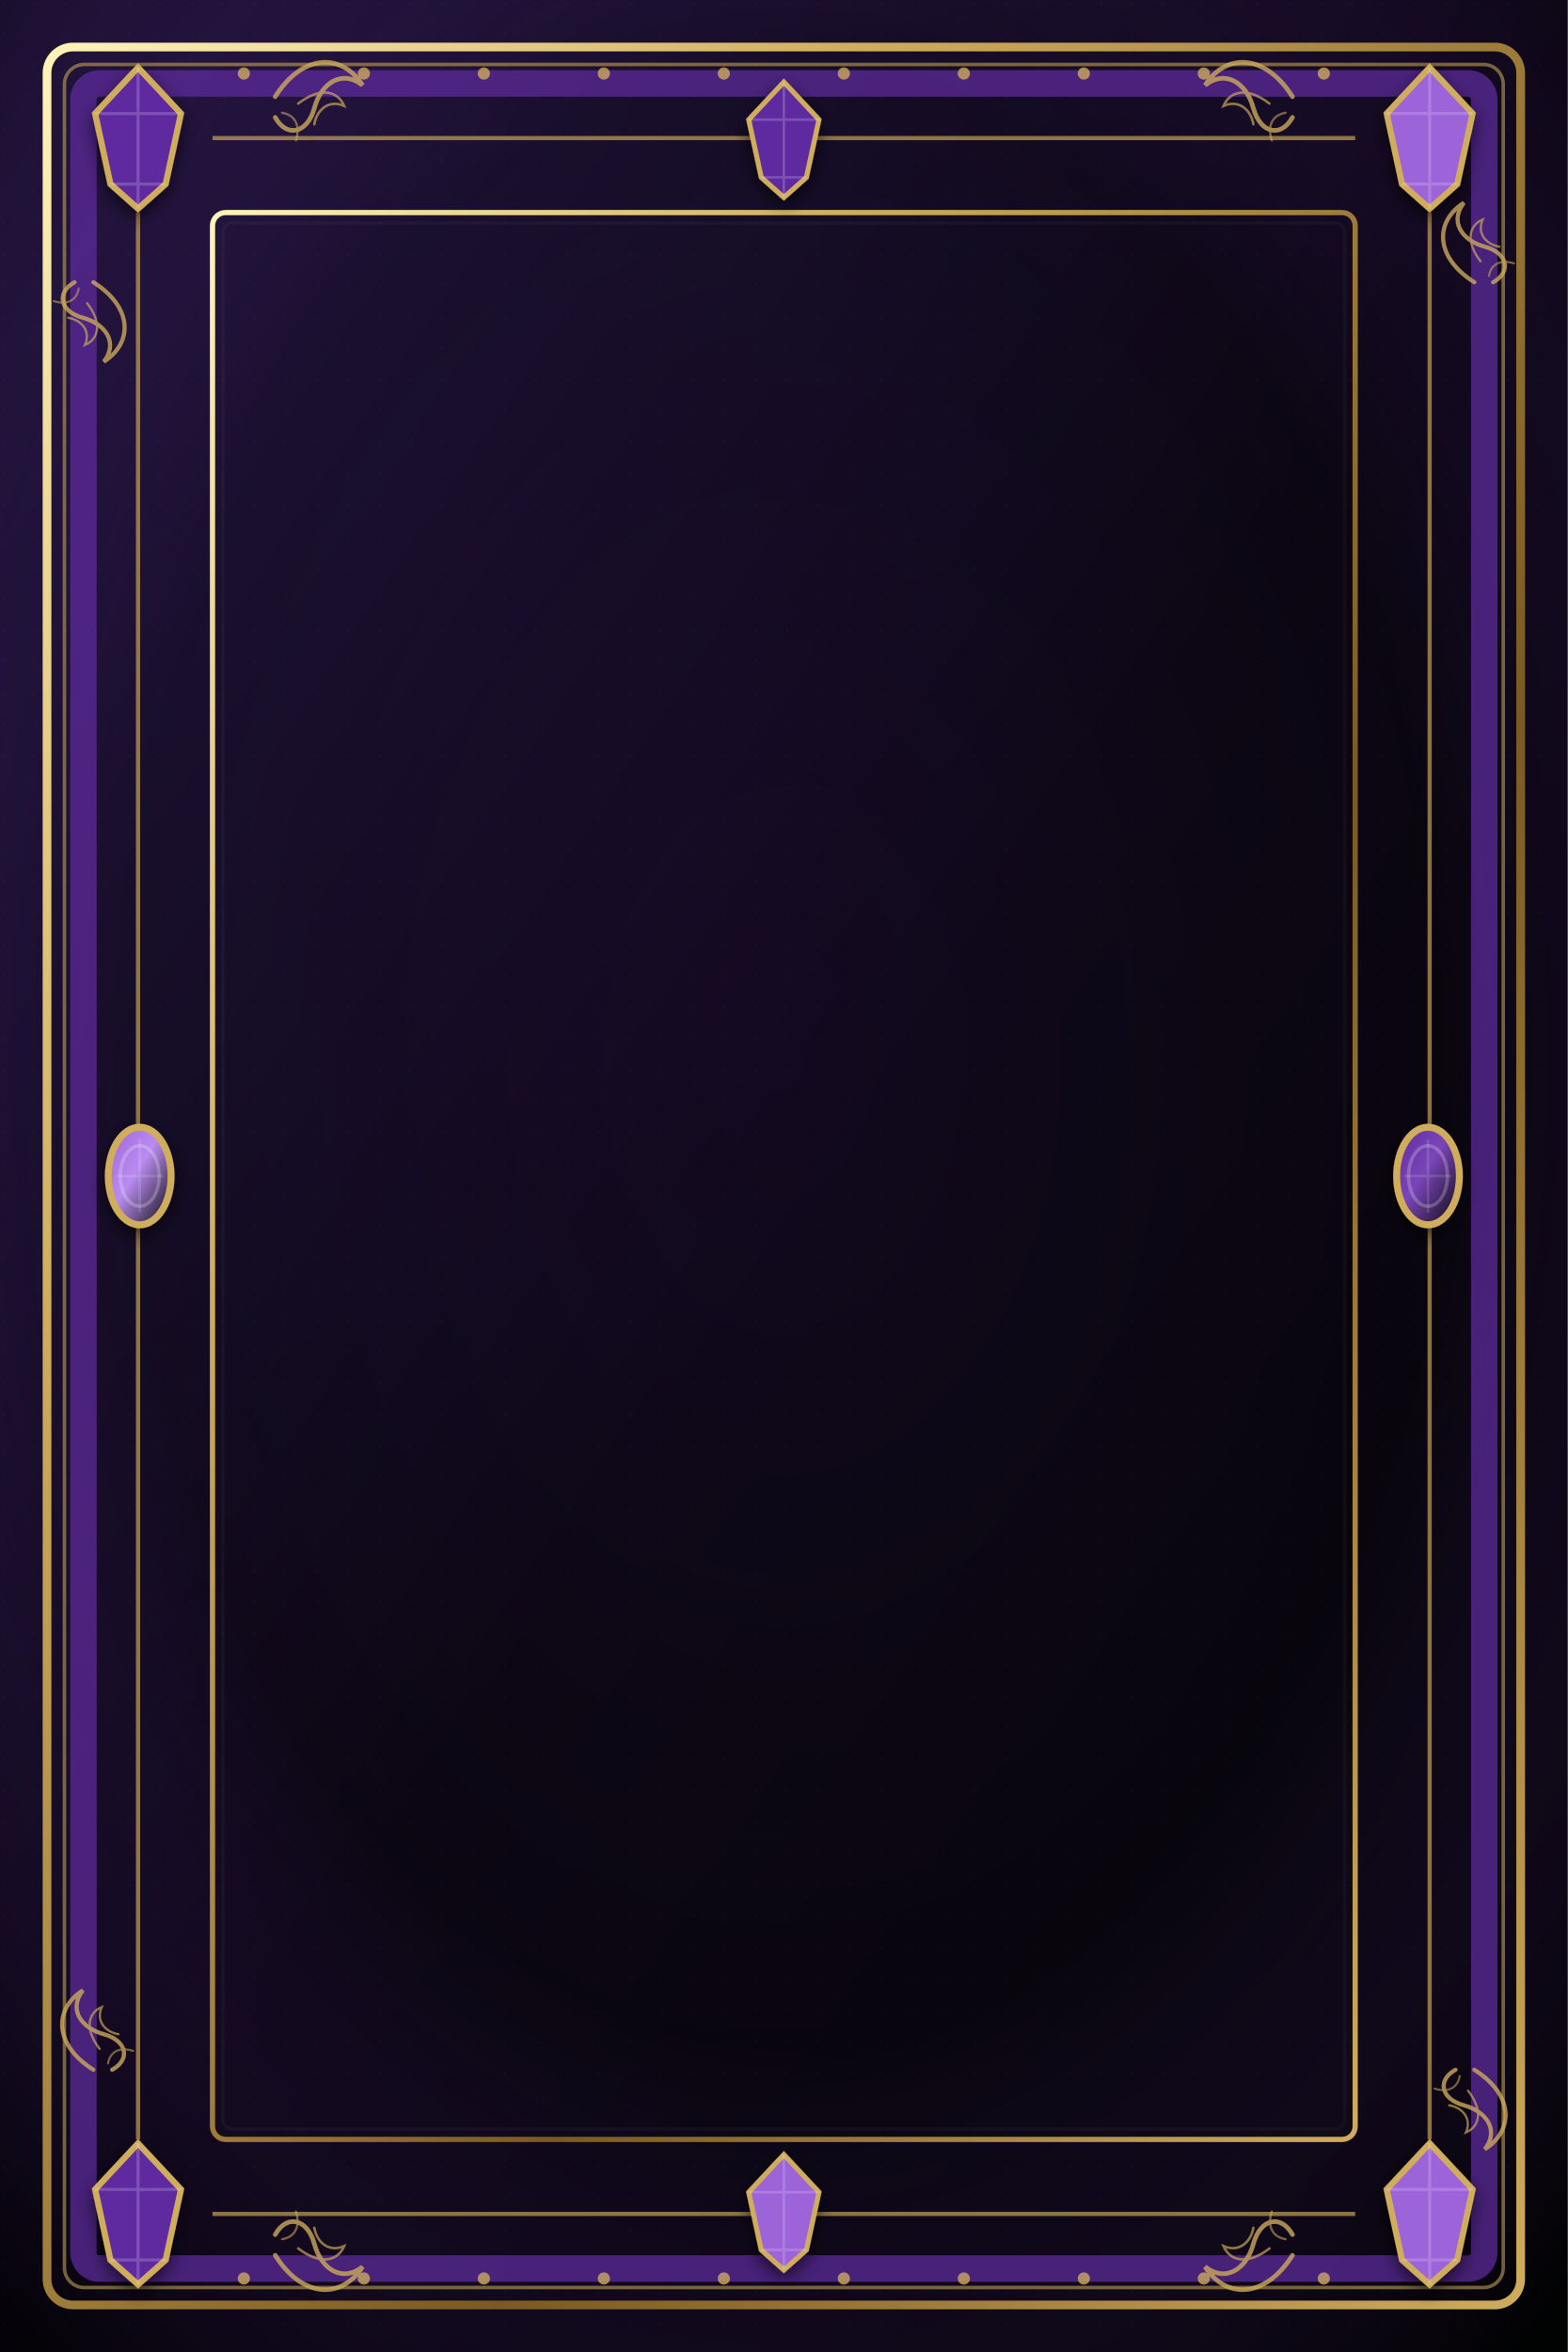
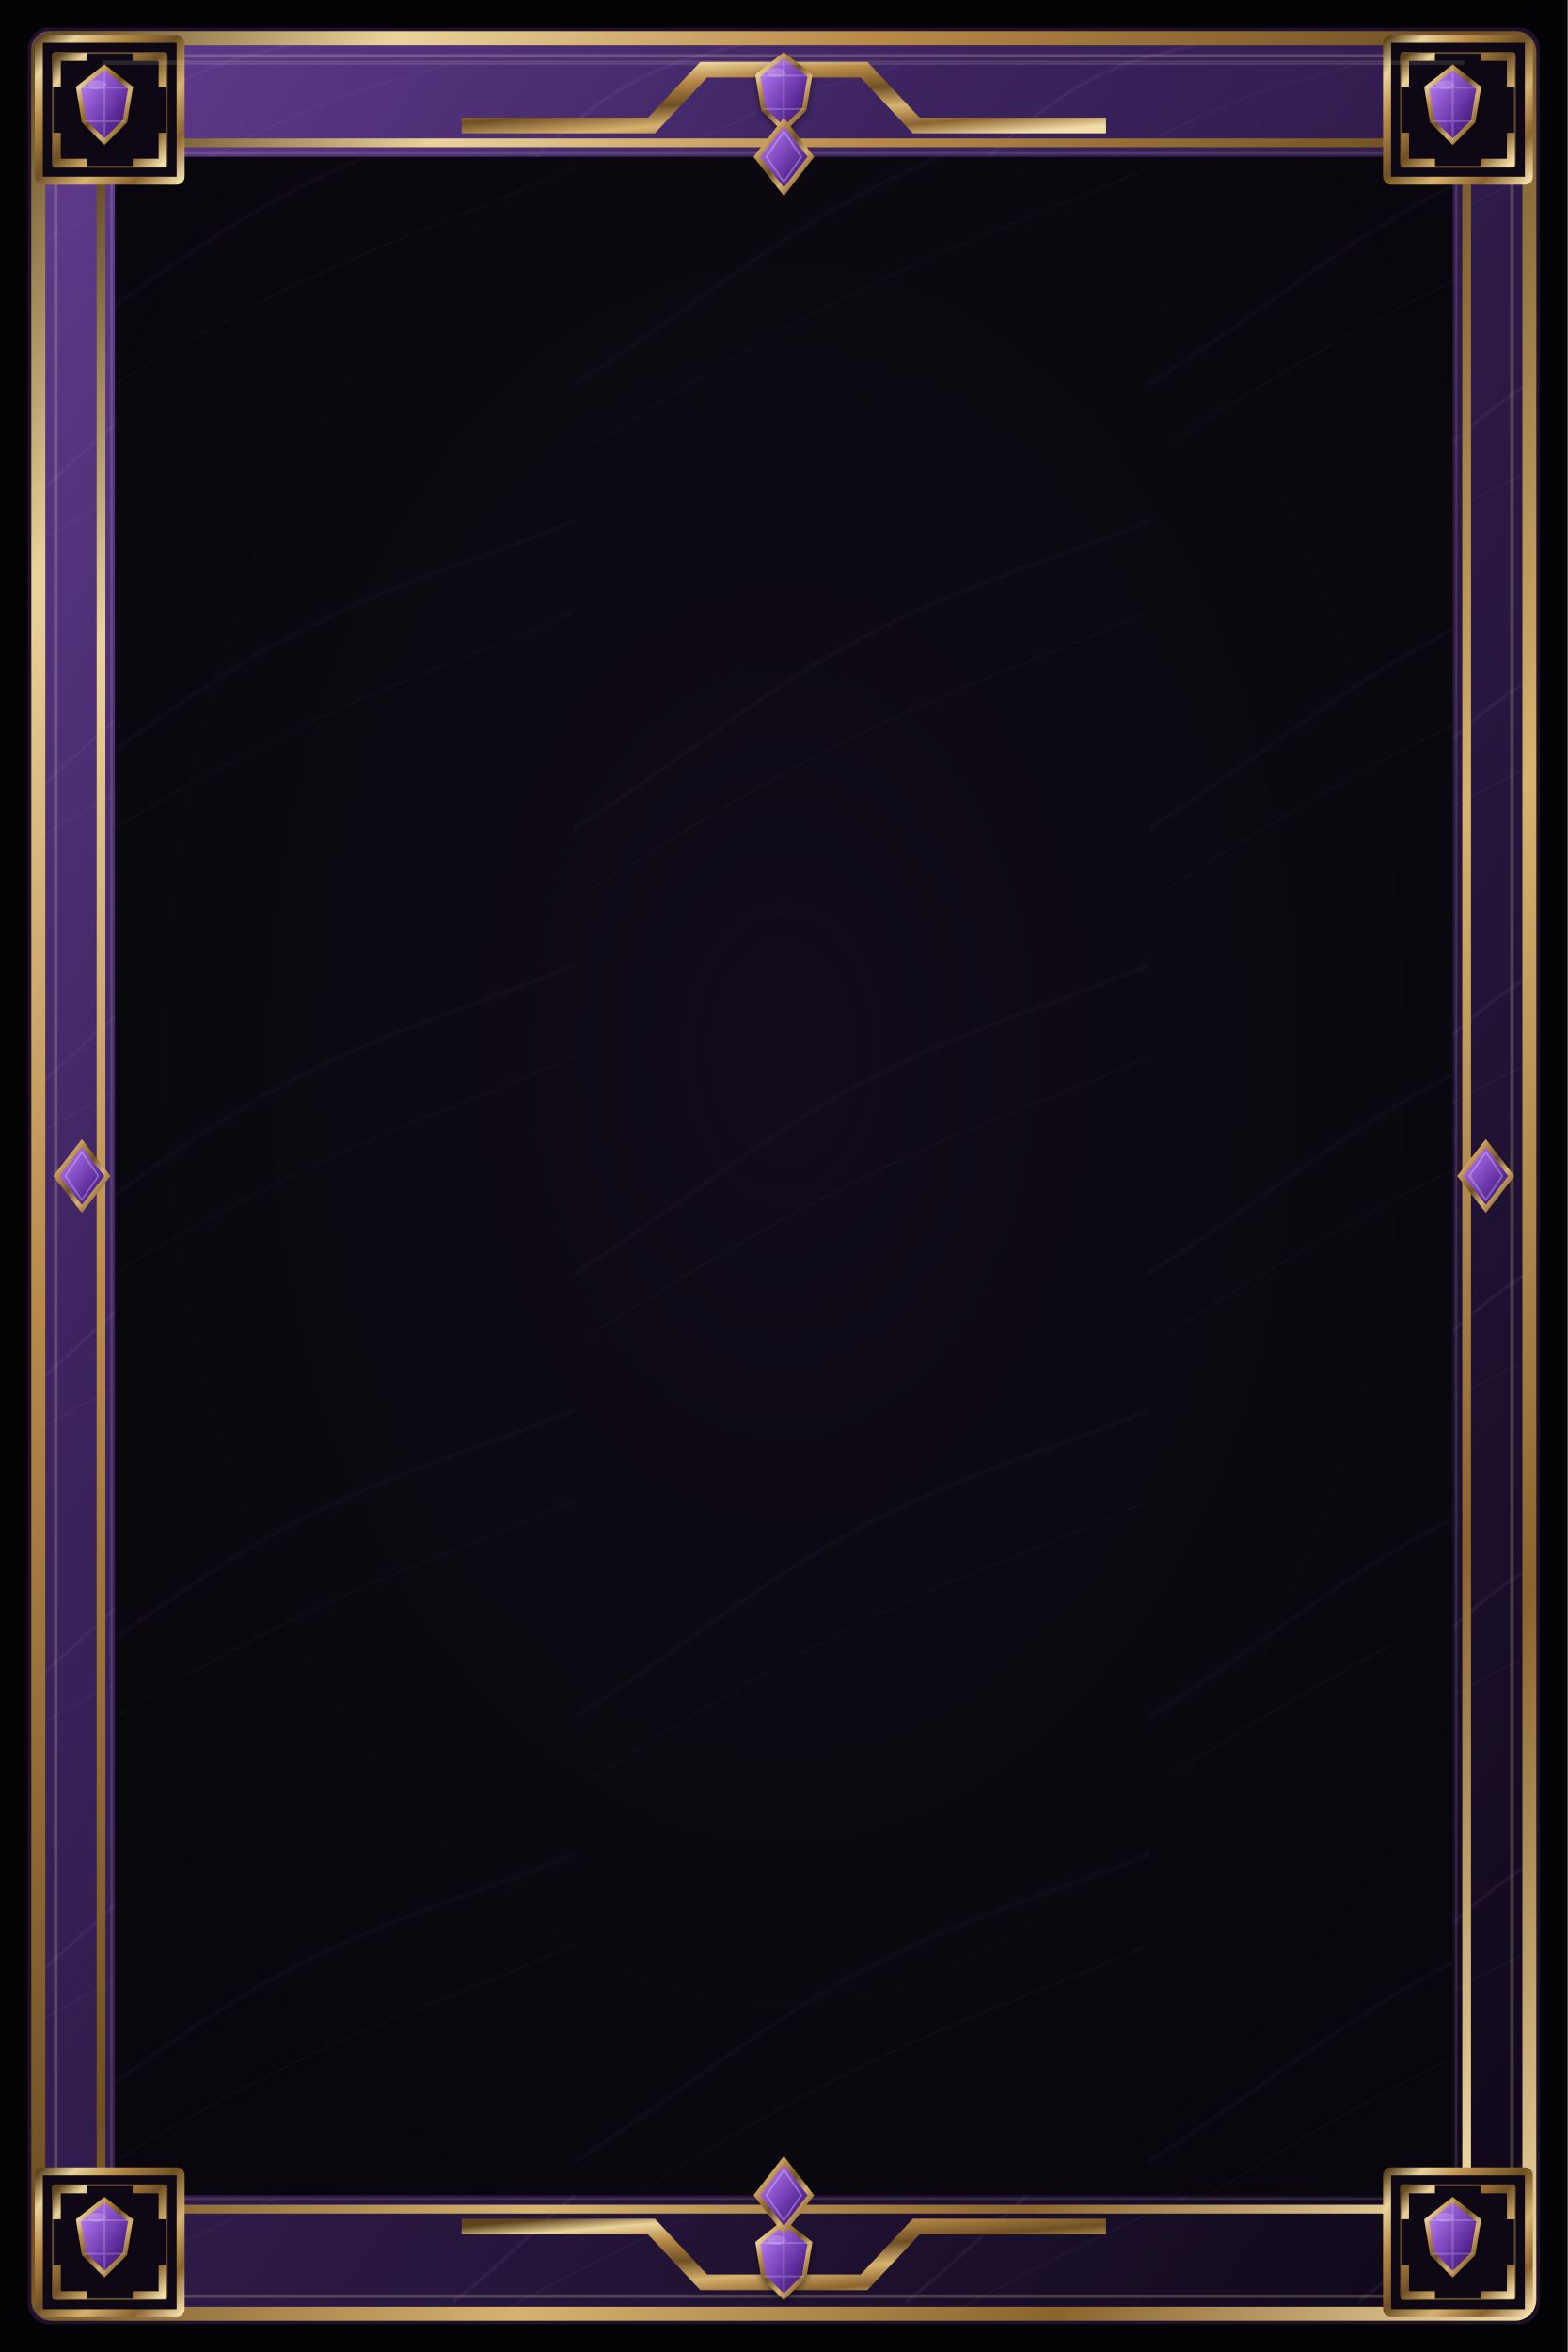
<svg xmlns="http://www.w3.org/2000/svg" width="900" height="1350" viewBox="0 0 900 1350">
  <defs>
-     <linearGradient id="bg" x1="0" y1="0" x2="1" y2="1">
-       <stop offset="0" stop-color="#21143b" />
-       <stop offset=".52" stop-color="#09050f" />
-       <stop offset="1" stop-color="#020303" />
+     <linearGradient id="smokyGold" x1="0" y1="0" x2="1" y2="1">
+       <stop offset="0" stop-color="#5e451d" />
+       <stop offset=".12" stop-color="#ead39a" />
+       <stop offset=".28" stop-color="#b98a47" />
+       <stop offset=".48" stop-color="#6f5024" />
+       <stop offset=".66" stop-color="#d8b36f" />
+       <stop offset=".84" stop-color="#8b632e" />
+       <stop offset="1" stop-color="#f2dca7" />
    </linearGradient>
-     <linearGradient id="metal" x1="0" y1="0" x2="1" y2="1">
-       <stop offset="0" stop-color="#fff4b8" />
-       <stop offset=".28" stop-color="#d0ad5c" />
-       <stop offset=".65" stop-color="#7a5a22" />
-       <stop offset="1" stop-color="#d0ad5c" />
+     <linearGradient id="goldDark" x1="0" y1="0" x2="0" y2="1">
+       <stop offset="0" stop-color="#dac084" />
+       <stop offset=".45" stop-color="#8d662f" />
+       <stop offset="1" stop-color="#3b2a12" />
    </linearGradient>
-     <radialGradient id="halo" cx=".5" cy=".45" r=".72">
-       <stop offset="0" stop-color="#5f2c9f" stop-opacity=".10" />
-       <stop offset=".58" stop-color="#5f2c9f" stop-opacity=".025" />
-       <stop offset="1" stop-color="#000" stop-opacity=".48" />
+     <linearGradient id="plum" x1="0" y1="0" x2="1" y2="1">
+       <stop offset="0" stop-color="#633d8f" />
+       <stop offset=".30" stop-color="#3d2460" />
+       <stop offset=".68" stop-color="#241438" />
+       <stop offset="1" stop-color="#0d0715" />
+     </linearGradient>
+     <linearGradient id="amethyst" x1="0" y1="0" x2="1" y2="1">
+       <stop offset="0" stop-color="#c9a4ff" />
+       <stop offset=".28" stop-color="#9c63db" />
+       <stop offset=".66" stop-color="#5d2c9b" />
+       <stop offset="1" stop-color="#261043" />
+     </linearGradient>
+     <radialGradient id="centerGlow" cx=".5" cy=".44" r=".76">
+       <stop offset="0" stop-color="#55307f" stop-opacity=".13" />
+       <stop offset=".58" stop-color="#321d4c" stop-opacity=".035" />
+       <stop offset="1" stop-color="#000" stop-opacity="0" />
    </radialGradient>
-     <pattern id="grain" width="18" height="18" patternUnits="userSpaceOnUse">
-       <circle cx="2" cy="2" r=".7" fill="#fff" opacity=".022" />
-       <circle cx="13" cy="9" r=".55" fill="#fff" opacity=".015" />
+     <pattern id="centerStone" width="330" height="255" patternUnits="userSpaceOnUse">
+       <path d="M-50 250 C60 190 105 135 205 92 S330 58 470 -35" fill="none" stroke="#8962aa" stroke-opacity=".05" stroke-width="2.6" />
+       <path d="M-25 278 C65 220 135 175 235 135 S350 92 470 18" fill="none" stroke="#eadfff" stroke-opacity=".022" stroke-width="1.1" />
+     </pattern>
+     <pattern id="edgeStone" width="260" height="170" patternUnits="userSpaceOnUse">
+       <path d="M-20 145 C40 108 70 52 138 33 S215 20 280 -16" fill="none" stroke="#b28ae0" stroke-opacity=".10" stroke-width="2" />
+       <path d="M-20 165 C46 125 91 103 160 71 S222 53 290 24" fill="none" stroke="#f0e7ff" stroke-opacity=".04" stroke-width="1" />
    </pattern>
    <filter id="shadow" x="-25%" y="-25%" width="150%" height="150%">
-       <feDropShadow dx="0" dy="4" stdDeviation="5" flood-color="#000" flood-opacity=".62" />
+       <feDropShadow dx="0" dy="3" stdDeviation="4" flood-color="#000" flood-opacity=".5" />
    </filter>
-     <filter id="soft" x="-20%" y="-20%" width="140%" height="140%">
-       <feGaussianBlur stdDeviation="5" />
-     </filter>
+     <symbol id="crystal" viewBox="0 0 120 96">
+       <g filter="url(#shadow)">
+         <path d="M60 8 L88 30 L82 66 L60 88 L38 66 L32 30 Z" fill="url(#amethyst)" stroke="url(#smokyGold)" stroke-width="5" />
+         <path d="M60 8 V88 M32 30 H88 M38 66 H82" fill="none" stroke="#f4eaff" stroke-opacity=".22" stroke-width="2" />
+         <ellipse cx="52" cy="27" rx="10" ry="5" fill="#fff" opacity=".18" />
+       </g>
+     </symbol>
+     <symbol id="amethystGem" viewBox="0 0 72 86">
+       <path d="M36 3 L67 43 L36 83 L5 43 Z" fill="url(#amethyst)" stroke="url(#smokyGold)" stroke-width="6" />
+       <path d="M36 14 L56 43 L36 72 L16 43 Z" fill="none" stroke="#eadcff" stroke-opacity=".34" stroke-width="2" />
+     </symbol>
+     <symbol id="corner" viewBox="0 0 150 150">
+       <rect x="4" y="4" width="142" height="142" rx="4" fill="#0e0815" stroke="url(#smokyGold)" stroke-width="8" />
+       <rect x="18" y="18" width="114" height="114" rx="3" fill="none" stroke="#5d4929" stroke-width="2" />
+       <path d="M22 52 V22 H52 M128 52 V22 H98 M22 98 V128 H52 M128 98 V128 H98" fill="none" stroke="url(#smokyGold)" stroke-width="8" />
+     </symbol>
  </defs>
-   <rect width="900" height="1350" fill="url(#bg)" />
-   <rect width="900" height="1350" fill="url(#halo)" />
-   <rect width="900" height="1350" fill="url(#grain)" />
-   <rect x="27" y="27" width="846" height="1296" rx="14.85" fill="none" stroke="url(#metal)" stroke-width="5" />
-   <rect x="37" y="37" width="826" height="1276" rx="11.34" fill="none" stroke="#d0ad5c" stroke-opacity=".55" stroke-width="2" />
-   <rect x="47.9" y="47.9" width="804.2" height="1254.2" rx="9.18" fill="none" stroke="#5f2c9f" stroke-opacity=".72" stroke-width="15.2" />
-   <rect x="122" y="122" width="656" height="1106" rx="7.56" fill="none" stroke="url(#metal)" stroke-width="3" />
-   <g fill="#d0ad5c" opacity=".78">
-     <circle cx="140" cy="42.2" r="3.5" />
-     <circle cx="208.889" cy="42.2" r="3.5" />
-     <circle cx="277.778" cy="42.2" r="3.5" />
-     <circle cx="346.667" cy="42.2" r="3.5" />
-     <circle cx="415.556" cy="42.2" r="3.5" />
-     <circle cx="484.444" cy="42.2" r="3.5" />
-     <circle cx="553.333" cy="42.2" r="3.5" />
-     <circle cx="622.222" cy="42.2" r="3.5" />
-     <circle cx="691.111" cy="42.2" r="3.5" />
-     <circle cx="760" cy="42.2" r="3.5" />
-     <circle cx="140" cy="1307.8" r="3.5" />
-     <circle cx="208.889" cy="1307.8" r="3.5" />
-     <circle cx="277.778" cy="1307.8" r="3.5" />
-     <circle cx="346.667" cy="1307.8" r="3.5" />
-     <circle cx="415.556" cy="1307.8" r="3.5" />
-     <circle cx="484.444" cy="1307.8" r="3.5" />
-     <circle cx="553.333" cy="1307.8" r="3.5" />
-     <circle cx="622.222" cy="1307.8" r="3.5" />
-     <circle cx="691.111" cy="1307.8" r="3.5" />
-     <circle cx="760" cy="1307.8" r="3.5" />
+   <rect width="900" height="1350" fill="#030205" />
+   <rect x="18" y="18" width="864" height="1314" rx="10" fill="#100817" stroke="#1d1228" stroke-width="4" />
+   <rect x="18" y="18" width="864" height="1314" rx="10" fill="url(#plum)" />
+   <rect x="18" y="18" width="864" height="1314" rx="10" fill="url(#edgeStone)" opacity=".76" />
+   <rect x="66" y="90" width="768" height="1170" rx="3" fill="#09070d" />
+   <rect x="66" y="90" width="768" height="1170" rx="3" fill="url(#centerGlow)" />
+   <rect x="66" y="90" width="768" height="1170" rx="3" fill="url(#centerStone)" />
+   <rect x="22" y="22" width="856" height="1306" rx="8" fill="none" stroke="url(#smokyGold)" stroke-width="8" />
+   <rect x="32" y="32" width="836" height="1286" rx="6" fill="none" stroke="#f3e1b6" stroke-opacity=".22" stroke-width="2" />
+   <rect x="58" y="82" width="784" height="1186" rx="4" fill="none" stroke="url(#smokyGold)" stroke-width="5" />
+   <rect x="64" y="88" width="772" height="1174" rx="3" fill="none" stroke="#fff2d8" stroke-opacity=".12" stroke-width="1.4" />
+   <g stroke="url(#smokyGold)" fill="none" stroke-linejoin="miter">
+     <path d="M265 72 H374 L404 40 H496 L526 72 H635" stroke-width="9" />
+     <path d="M295 56 H378 M605 56 H522" stroke-width="6" />
+     <path d="M265 1278 H374 L404 1310 H496 L526 1278 H635" stroke-width="9" />
+     <path d="M295 1294 H378 M605 1294 H522" stroke-width="6" />
  </g>
-   <path d="M122 79.25 H778 M122 1270.75 H778" stroke="#d0ad5c" stroke-width="2.4" opacity=".65" />
-   <path d="M79.25 122 V1228 M820.75 122 V1228" stroke="#d0ad5c" stroke-width="2.4" opacity=".65" />
-   <g filter="url(#shadow)">
-     <g transform="translate(79.25 79.25) scale(0.88)">
-       <path d="M0-46 L28-16 L18 30 L0 46 L-18 30 L-28-16 Z" fill="#5f2c9f" stroke="#d0ad5c" stroke-width="4" />
-       <path d="M0-46 V46 M-28-16 H28 M-18 30 H18" stroke="#fff" stroke-opacity=".18" stroke-width="2" />
-     </g>
-     <g transform="translate(820.75 79.25) scale(0.88)">
-       <path d="M0-46 L28-16 L18 30 L0 46 L-18 30 L-28-16 Z" fill="#9d63d9" stroke="#d0ad5c" stroke-width="4" />
-       <path d="M0-46 V46 M-28-16 H28 M-18 30 H18" stroke="#fff" stroke-opacity=".18" stroke-width="2" />
-     </g>
-     <g transform="translate(79.25 1270.75) scale(0.88)">
-       <path d="M0-46 L28-16 L18 30 L0 46 L-18 30 L-28-16 Z" fill="#5f2c9f" stroke="#d0ad5c" stroke-width="4" />
-       <path d="M0-46 V46 M-28-16 H28 M-18 30 H18" stroke="#fff" stroke-opacity=".18" stroke-width="2" />
-     </g>
-     <g transform="translate(820.75 1270.75) scale(0.88)">
-       <path d="M0-46 L28-16 L18 30 L0 46 L-18 30 L-28-16 Z" fill="#9d63d9" stroke="#d0ad5c" stroke-width="4" />
-       <path d="M0-46 V46 M-28-16 H28 M-18 30 H18" stroke="#fff" stroke-opacity=".18" stroke-width="2" />
-     </g>
-     <g transform="translate(450 80.2) scale(0.72)">
-       <path d="M0-46 L28-16 L18 30 L0 46 L-18 30 L-28-16 Z" fill="#5f2c9f" stroke="#d0ad5c" stroke-width="4" />
-       <path d="M0-46 V46 M-28-16 H28 M-18 30 H18" stroke="#fff" stroke-opacity=".18" stroke-width="2" />
-     </g>
-     <g transform="translate(450 1269.8) scale(0.72)">
-       <path d="M0-46 L28-16 L18 30 L0 46 L-18 30 L-28-16 Z" fill="#9d63d9" stroke="#d0ad5c" stroke-width="4" />
-       <path d="M0-46 V46 M-28-16 H28 M-18 30 H18" stroke="#fff" stroke-opacity=".18" stroke-width="2" />
-     </g>
-     <g transform="translate(80.2 675) rotate(0)">
-       <defs>
-         <linearGradient id="amL-g" x1="0" y1="0" x2="1" y2="1">
-           <stop offset="0" stop-color="#9d63d9" />
-           <stop offset=".45" stop-color="#b98cf0" />
-           <stop offset="1" stop-color="#090909" />
-         </linearGradient>
-       </defs>
-       <ellipse rx="18" ry="28" fill="url(#amL-g)" stroke="#d0ad5c" stroke-width="4" />
-       <ellipse rx="11.16" ry="17.36" fill="none" stroke="#fff" stroke-opacity=".22" stroke-width="2" />
-       <path d="M-13.5 0 H13.5 M0 -21 V21" stroke="#fff" stroke-opacity=".13" stroke-width="1.5" />
-     </g>
-     <g transform="translate(819.8 675) rotate(0)">
-       <defs>
-         <linearGradient id="amR-g" x1="0" y1="0" x2="1" y2="1">
-           <stop offset="0" stop-color="#5f2c9f" />
-           <stop offset=".45" stop-color="#7a45b8" />
-           <stop offset="1" stop-color="#090909" />
-         </linearGradient>
-       </defs>
-       <ellipse rx="18" ry="28" fill="url(#amR-g)" stroke="#d0ad5c" stroke-width="4" />
-       <ellipse rx="11.16" ry="17.36" fill="none" stroke="#fff" stroke-opacity=".22" stroke-width="2" />
-       <path d="M-13.5 0 H13.5 M0 -21 V21" stroke="#fff" stroke-opacity=".13" stroke-width="1.5" />
-     </g>
-   </g>
-   <g opacity=".78">
-     <g transform="translate(158 55.5) scale(0.66 0.66)" fill="none" stroke="#d0ad5c" stroke-linecap="round">
-       <path d="M0 0 C24-38 58-38 76-10 C58-24 40-12 34 10 C28 32 10 36 0 18" stroke-width="4" />
-       <path d="M20 6 C38-8 54-6 60 8 C46 2 36 12 34 24" stroke-width="2.2" opacity=".85" />
-       <path d="M6 14 C18 16 22 26 18 38" stroke-width="2" opacity=".7" />
-     </g>
-     <g transform="translate(742 55.5) scale(-0.66 0.66)" fill="none" stroke="#d0ad5c" stroke-linecap="round">
-       <path d="M0 0 C24-38 58-38 76-10 C58-24 40-12 34 10 C28 32 10 36 0 18" stroke-width="4" />
-       <path d="M20 6 C38-8 54-6 60 8 C46 2 36 12 34 24" stroke-width="2.2" opacity=".85" />
-       <path d="M6 14 C18 16 22 26 18 38" stroke-width="2" opacity=".7" />
-     </g>
-     <g transform="translate(0 1350) scale(1 -1)">
-       <g transform="translate(158 55.5) scale(0.66 0.66)" fill="none" stroke="#d0ad5c" stroke-linecap="round">
-         <path d="M0 0 C24-38 58-38 76-10 C58-24 40-12 34 10 C28 32 10 36 0 18" stroke-width="4" />
-         <path d="M20 6 C38-8 54-6 60 8 C46 2 36 12 34 24" stroke-width="2.2" opacity=".85" />
-         <path d="M6 14 C18 16 22 26 18 38" stroke-width="2" opacity=".7" />
-       </g>
-       <g transform="translate(742 55.5) scale(-0.66 0.66)" fill="none" stroke="#d0ad5c" stroke-linecap="round">
-         <path d="M0 0 C24-38 58-38 76-10 C58-24 40-12 34 10 C28 32 10 36 0 18" stroke-width="4" />
-         <path d="M20 6 C38-8 54-6 60 8 C46 2 36 12 34 24" stroke-width="2.2" opacity=".85" />
-         <path d="M6 14 C18 16 22 26 18 38" stroke-width="2" opacity=".7" />
-       </g>
-     </g>
-     <g transform="translate(53.6 162) rotate(90)">
-       <g transform="translate(0 0) scale(0.6 0.6)" fill="none" stroke="#d0ad5c" stroke-linecap="round">
-         <path d="M0 0 C24-38 58-38 76-10 C58-24 40-12 34 10 C28 32 10 36 0 18" stroke-width="4" />
-         <path d="M20 6 C38-8 54-6 60 8 C46 2 36 12 34 24" stroke-width="2.2" opacity=".85" />
-         <path d="M6 14 C18 16 22 26 18 38" stroke-width="2" opacity=".7" />
-       </g>
-     </g>
-     <g transform="translate(53.6 1188) rotate(-90)">
-       <g transform="translate(0 0) scale(0.6 0.6)" fill="none" stroke="#d0ad5c" stroke-linecap="round">
-         <path d="M0 0 C24-38 58-38 76-10 C58-24 40-12 34 10 C28 32 10 36 0 18" stroke-width="4" />
-         <path d="M20 6 C38-8 54-6 60 8 C46 2 36 12 34 24" stroke-width="2.2" opacity=".85" />
-         <path d="M6 14 C18 16 22 26 18 38" stroke-width="2" opacity=".7" />
-       </g>
-     </g>
-     <g transform="translate(846.4 162) rotate(-90)">
-       <g transform="translate(0 0) scale(0.6 0.6)" fill="none" stroke="#d0ad5c" stroke-linecap="round">
-         <path d="M0 0 C24-38 58-38 76-10 C58-24 40-12 34 10 C28 32 10 36 0 18" stroke-width="4" />
-         <path d="M20 6 C38-8 54-6 60 8 C46 2 36 12 34 24" stroke-width="2.2" opacity=".85" />
-         <path d="M6 14 C18 16 22 26 18 38" stroke-width="2" opacity=".7" />
-       </g>
-     </g>
-     <g transform="translate(846.4 1188) rotate(90)">
-       <g transform="translate(0 0) scale(0.6 0.6)" fill="none" stroke="#d0ad5c" stroke-linecap="round">
-         <path d="M0 0 C24-38 58-38 76-10 C58-24 40-12 34 10 C28 32 10 36 0 18" stroke-width="4" />
-         <path d="M20 6 C38-8 54-6 60 8 C46 2 36 12 34 24" stroke-width="2.2" opacity=".85" />
-         <path d="M6 14 C18 16 22 26 18 38" stroke-width="2" opacity=".7" />
-       </g>
-     </g>
-   </g>
-   <rect x="128" y="128" width="644" height="1094" rx="5.4" fill="none" stroke="#fff" stroke-opacity=".035" stroke-width="2" />
+   <use href="#crystal" x="418" y="26" width="64" height="54" />
+   <use href="#amethystGem" x="432" y="68" width="36" height="44" />
+   <use href="#crystal" x="418" y="1270" width="64" height="54" />
+   <use href="#amethystGem" x="432" y="1238" width="36" height="44" />
+   <use href="#amethystGem" x="30" y="651" width="34" height="48" />
+   <use href="#amethystGem" x="836" y="651" width="34" height="48" />
+   <use href="#corner" x="20" y="20" width="86" height="86" />
+   <use href="#crystal" x="28" y="33" width="64" height="54" />
+   <use href="#corner" x="794" y="20" width="86" height="86" />
+   <use href="#crystal" x="802" y="33" width="64" height="54" />
+   <use href="#corner" x="20" y="1244" width="86" height="86" />
+   <use href="#crystal" x="28" y="1257" width="64" height="54" />
+   <use href="#corner" x="794" y="1244" width="86" height="86" />
+   <use href="#crystal" x="802" y="1257" width="64" height="54" />
+   <path d="M60 36 H840" stroke="#f5ead0" stroke-opacity=".12" stroke-width="2.5" stroke-linecap="round" />
</svg>
